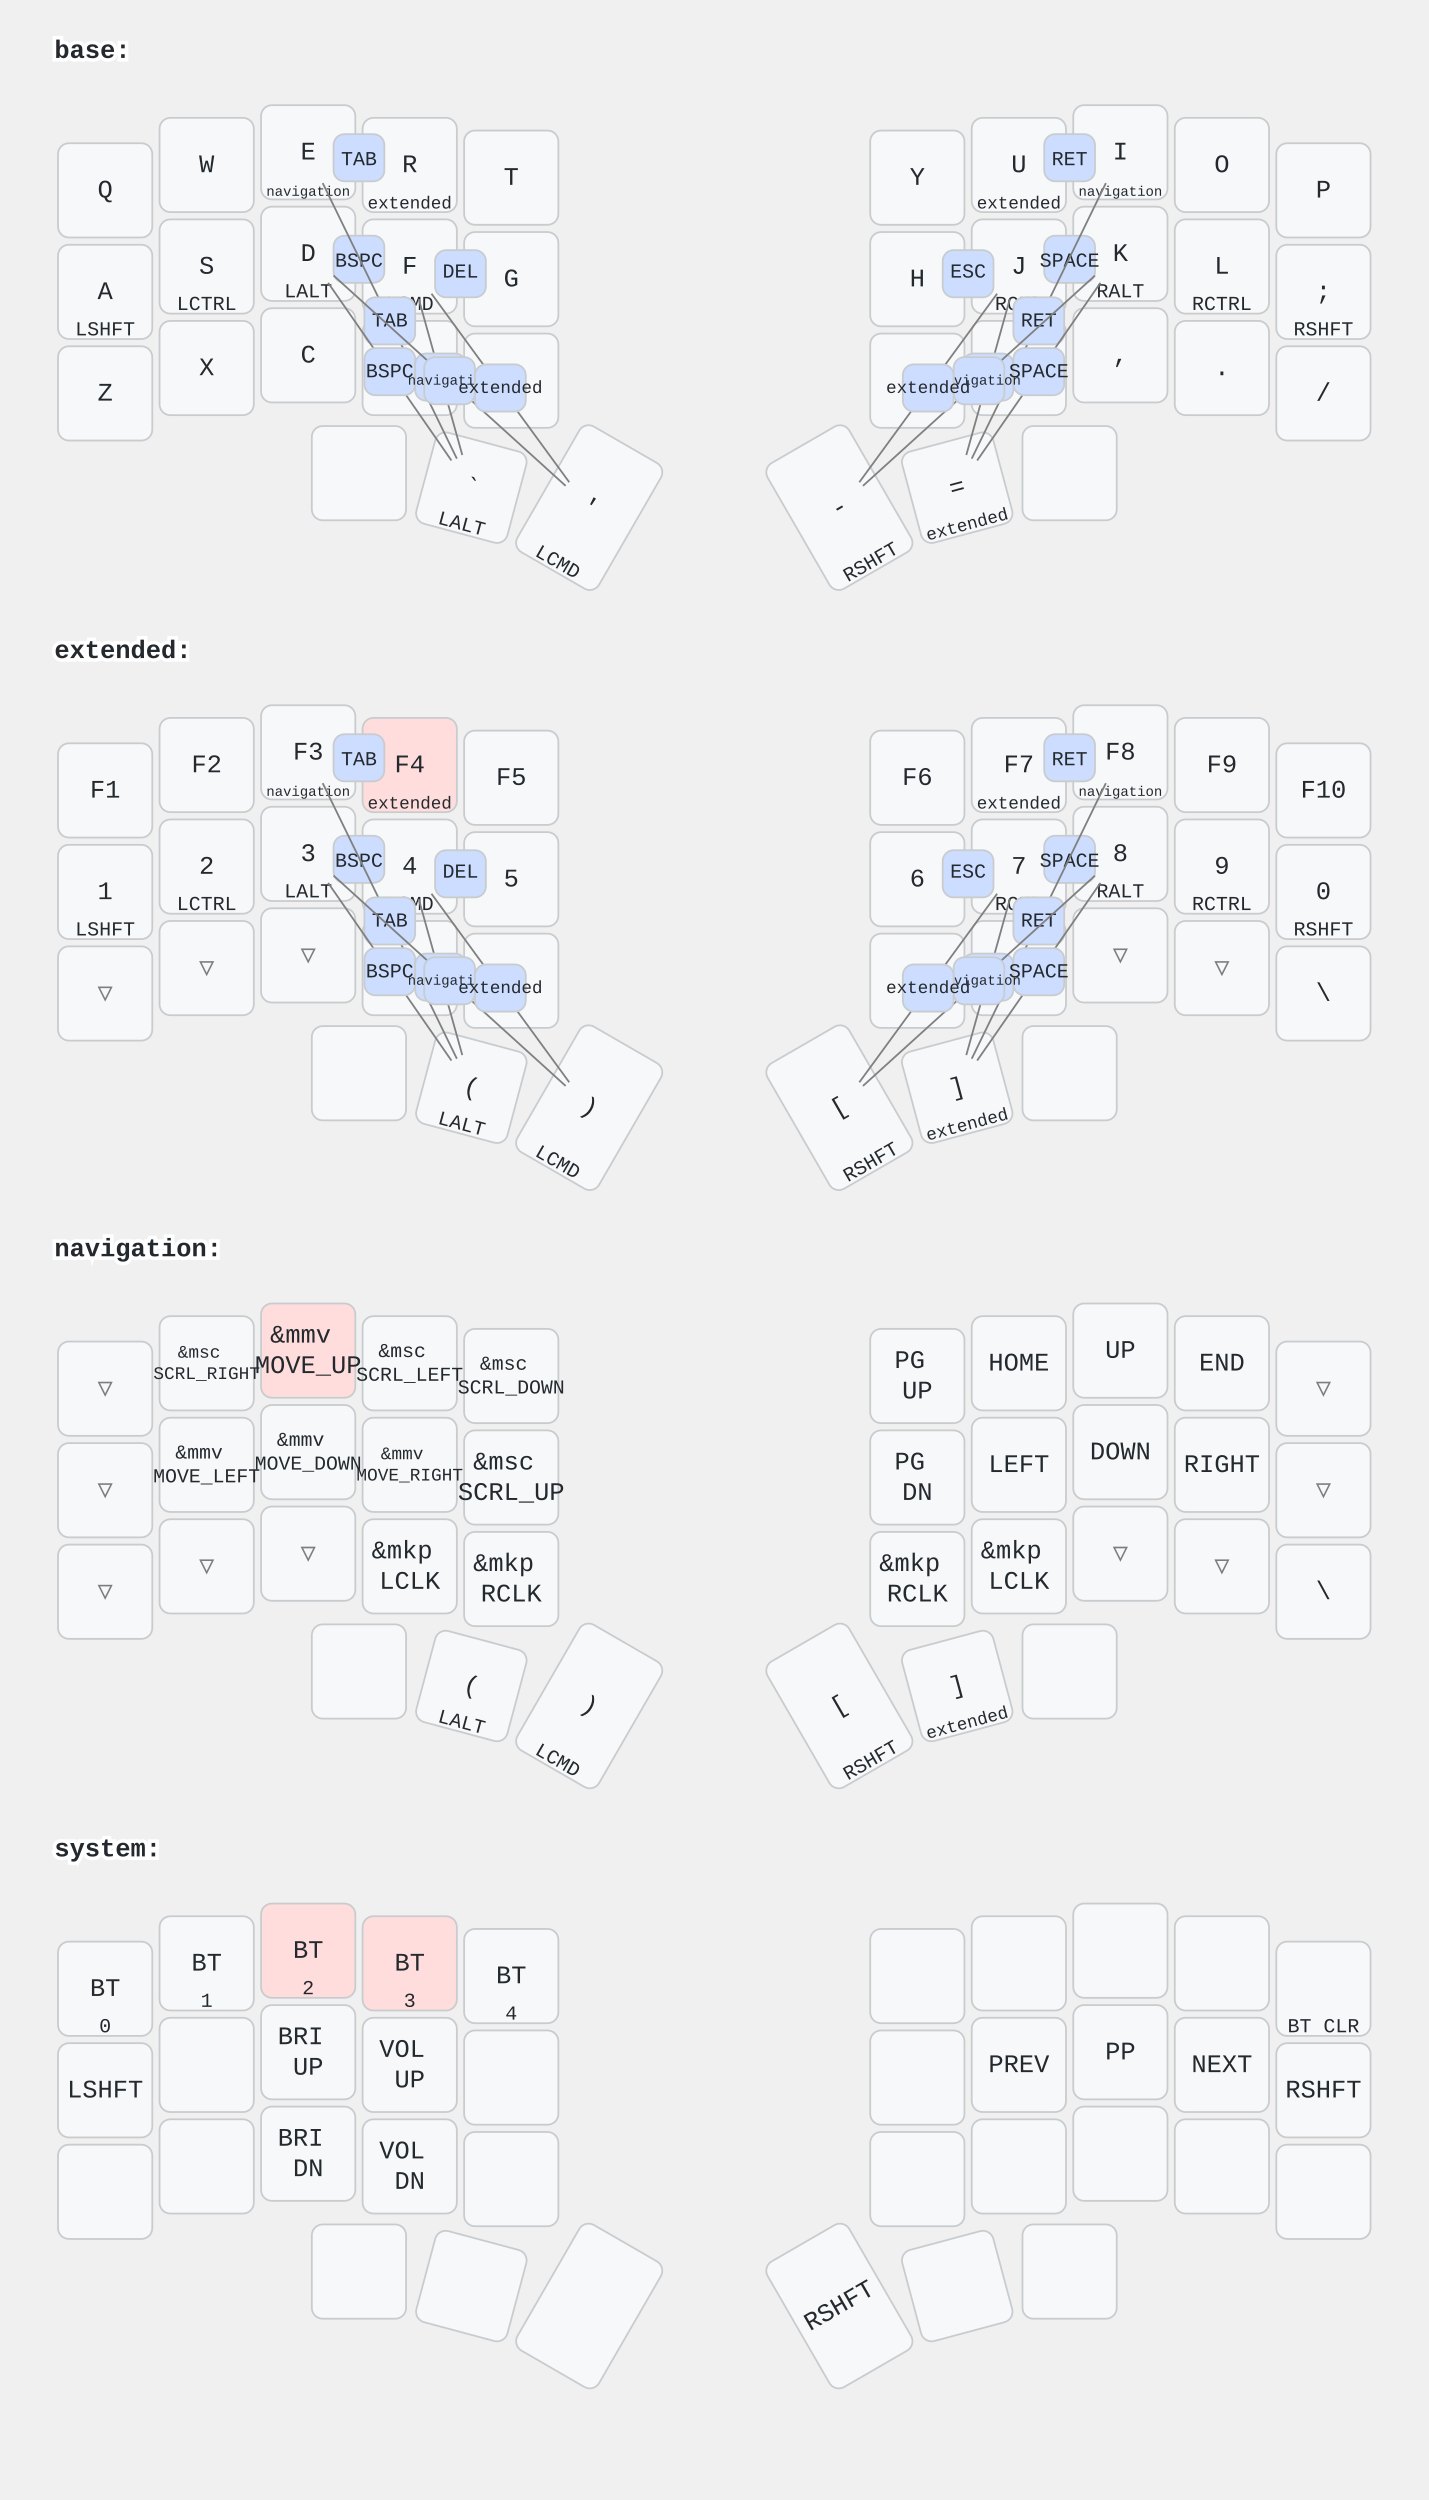
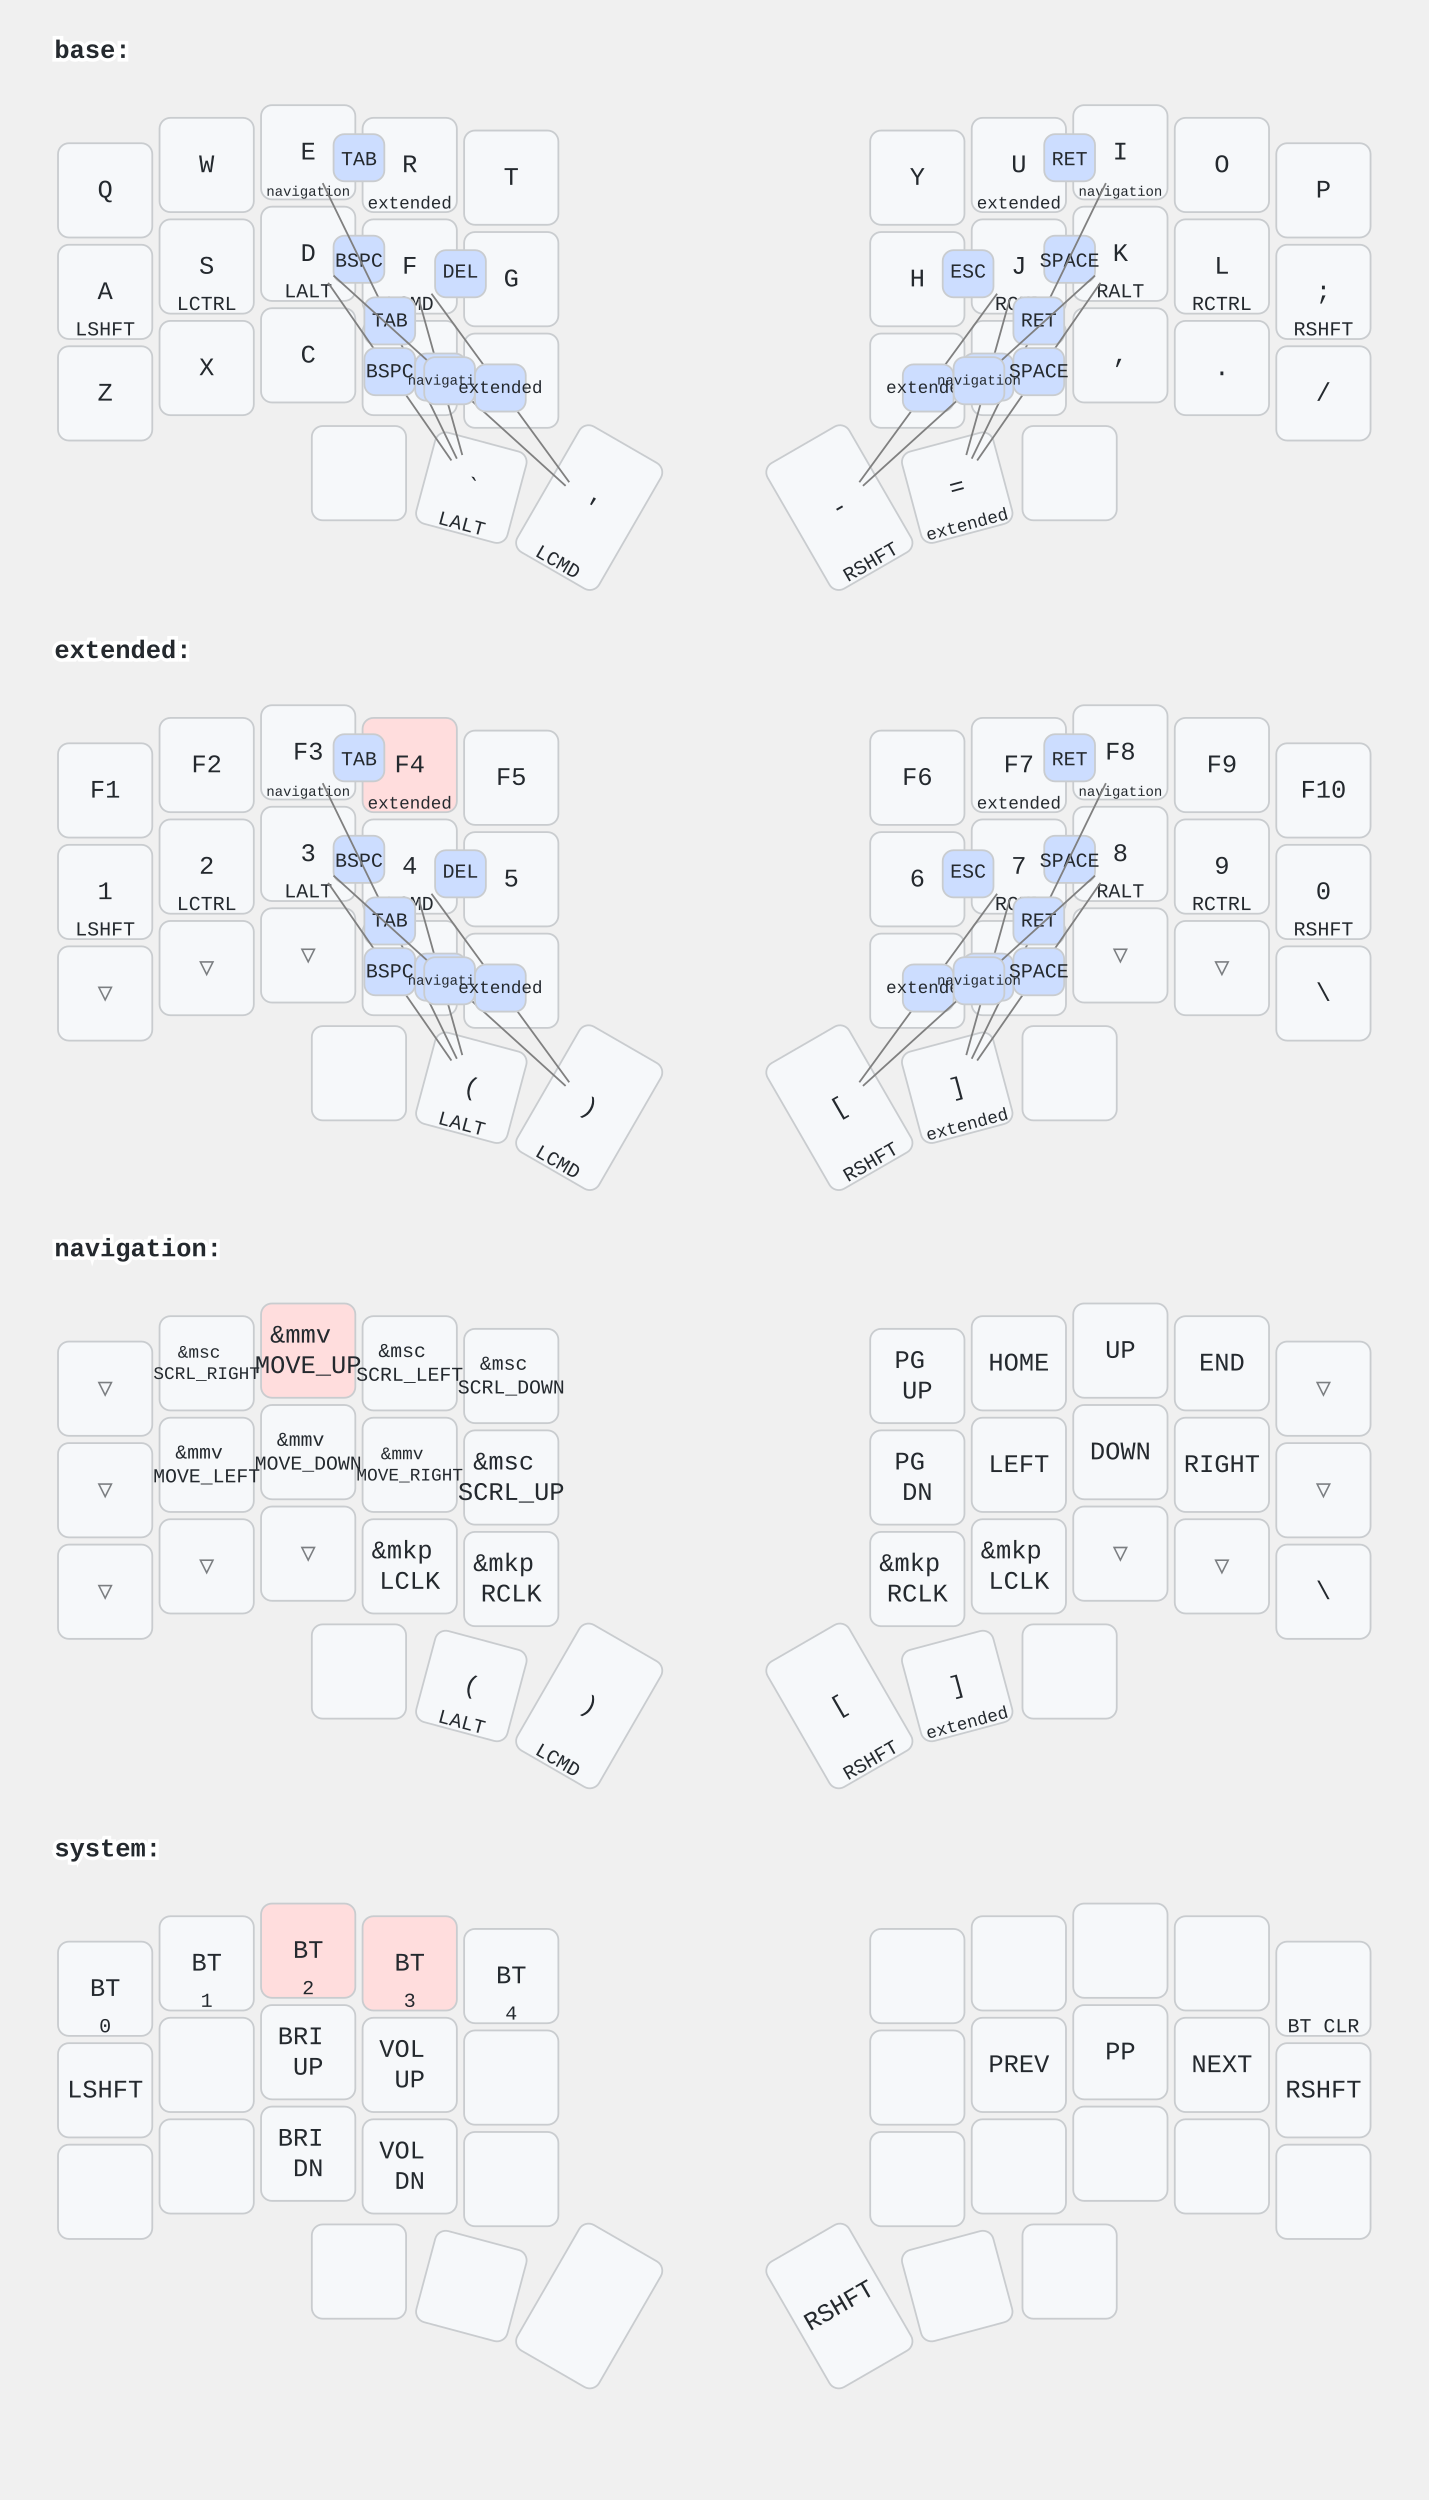
<svg xmlns="http://www.w3.org/2000/svg" width="788" height="1379" viewBox="0 0 788 1379" class="keymap">
  <style>/* inherit to force styles through use tags */
svg path {
    fill: inherit;
}

/* font and background color specifications */
svg.keymap {
    font-family: SFMono-Regular,Consolas,Liberation Mono,Menlo,monospace;
    font-size: 14px;
    font-kerning: normal;
    text-rendering: optimizeLegibility;
    fill: #24292e;
}

/* default key styling */
rect.key {
    fill: #f6f8fa;
}

rect.key, rect.combo {
    stroke: #c9cccf;
    stroke-width: 1;
}

/* default key side styling, only used is draw_key_sides is set */
rect.side {
    filter: brightness(90%);
}

/* color accent for combo boxes */
rect.combo, rect.combo-separate {
    fill: #cdf;
}

/* color accent for held keys */
rect.held, rect.combo.held {
    fill: #fdd;
}

/* color accent for ghost (optional) keys */
rect.ghost, rect.combo.ghost {
    stroke-dasharray: 4, 4;
    stroke-width: 2;
}

text {
    text-anchor: middle;
    dominant-baseline: middle;
}

/* styling for layer labels */
text.label {
    font-weight: bold;
    text-anchor: start;
    stroke: white;
    stroke-width: 4;
    paint-order: stroke;
}

/* styling for optional footer */
text.footer {
    text-anchor: end;
    dominant-baseline: auto;
    stroke: white;
    stroke-width: 4;
    paint-order: stroke;
}

/* styling for combo tap, and key non-tap label text */
text.combo, text.hold, text.shifted, text.left, text.right {
    font-size: 11px;
}

text.hold {
    text-anchor: middle;
    dominant-baseline: auto;
}

text.shifted {
    text-anchor: middle;
    dominant-baseline: hanging;
}

text.left {
    text-anchor: start;
}

text.right {
    text-anchor: end;
}

text.layer-activator {
    text-decoration: underline;
}

/* styling for hold/shifted label text in combo box */
text.combo.hold, text.combo.shifted, text.combo.left, text.combo.right {
    font-size: 8px;
}

/* lighter symbol for transparent keys */
text.trans {
    fill: #7b7e81;
}

/* styling for combo dendrons */
path.combo {
    stroke-width: 1;
    stroke: gray;
    fill: none;
}

/* Start Tabler Icons Cleanup */
/* cannot use height/width with glyphs */
.icon-tabler &gt; path {
    fill: inherit;
    stroke: inherit;
    stroke-width: 2;
}
/* hide tabler's default box */
.icon-tabler &gt; path[stroke="none"][fill="none"] {
    visibility: hidden;
}
/* End Tabler Icons Cleanup */
</style>
  <g transform="translate(30, 0)" class="layer-base">
    <text x="0" y="28" class="label" id="base">base:</text>
    <g transform="translate(0, 56)">
      <g transform="translate(28, 49)" class="key keypos-0">
        <rect rx="6" ry="6" x="-26" y="-26" width="52" height="52" class="key" />
        <text x="0" y="0" class="key tap">Q</text>
      </g>
      <g transform="translate(84, 35)" class="key keypos-1">
        <rect rx="6" ry="6" x="-26" y="-26" width="52" height="52" class="key" />
        <text x="0" y="0" class="key tap">W</text>
      </g>
      <g transform="translate(140, 28)" class="key keypos-2">
        <rect rx="6" ry="6" x="-26" y="-26" width="52" height="52" class="key" />
        <text x="0" y="0" class="key tap">E</text>
        <a href="#navigation">
          <text x="0" y="24" class="key hold layer-activator">
            <tspan style="font-size: 70%">navigation</tspan>
          </text>
        </a>
      </g>
      <g transform="translate(196, 35)" class="key keypos-3">
        <rect rx="6" ry="6" x="-26" y="-26" width="52" height="52" class="key" />
        <text x="0" y="0" class="key tap">R</text>
        <a href="#extended">
          <text x="0" y="24" class="key hold layer-activator">
            <tspan style="font-size: 88%">extended</tspan>
          </text>
        </a>
      </g>
      <g transform="translate(252, 42)" class="key keypos-4">
        <rect rx="6" ry="6" x="-26" y="-26" width="52" height="52" class="key" />
        <text x="0" y="0" class="key tap">T</text>
      </g>
      <g transform="translate(476, 42)" class="key keypos-5">
        <rect rx="6" ry="6" x="-26" y="-26" width="52" height="52" class="key" />
        <text x="0" y="0" class="key tap">Y</text>
      </g>
      <g transform="translate(532, 35)" class="key keypos-6">
        <rect rx="6" ry="6" x="-26" y="-26" width="52" height="52" class="key" />
        <text x="0" y="0" class="key tap">U</text>
        <a href="#extended">
          <text x="0" y="24" class="key hold layer-activator">
            <tspan style="font-size: 88%">extended</tspan>
          </text>
        </a>
      </g>
      <g transform="translate(588, 28)" class="key keypos-7">
        <rect rx="6" ry="6" x="-26" y="-26" width="52" height="52" class="key" />
        <text x="0" y="0" class="key tap">I</text>
        <a href="#navigation">
          <text x="0" y="24" class="key hold layer-activator">
            <tspan style="font-size: 70%">navigation</tspan>
          </text>
        </a>
      </g>
      <g transform="translate(644, 35)" class="key keypos-8">
        <rect rx="6" ry="6" x="-26" y="-26" width="52" height="52" class="key" />
        <text x="0" y="0" class="key tap">O</text>
      </g>
      <g transform="translate(700, 49)" class="key keypos-9">
        <rect rx="6" ry="6" x="-26" y="-26" width="52" height="52" class="key" />
        <text x="0" y="0" class="key tap">P</text>
      </g>
      <g transform="translate(28, 105)" class="key keypos-10">
        <rect rx="6" ry="6" x="-26" y="-26" width="52" height="52" class="key" />
        <text x="0" y="0" class="key tap">A</text>
        <text x="0" y="24" class="key hold">LSHFT</text>
      </g>
      <g transform="translate(84, 91)" class="key keypos-11">
        <rect rx="6" ry="6" x="-26" y="-26" width="52" height="52" class="key" />
        <text x="0" y="0" class="key tap">S</text>
        <text x="0" y="24" class="key hold">LCTRL</text>
      </g>
      <g transform="translate(140, 84)" class="key keypos-12">
        <rect rx="6" ry="6" x="-26" y="-26" width="52" height="52" class="key" />
        <text x="0" y="0" class="key tap">D</text>
        <text x="0" y="24" class="key hold">LALT</text>
      </g>
      <g transform="translate(196, 91)" class="key keypos-13">
        <rect rx="6" ry="6" x="-26" y="-26" width="52" height="52" class="key" />
        <text x="0" y="0" class="key tap">F</text>
        <text x="0" y="24" class="key hold">LCMD</text>
      </g>
      <g transform="translate(252, 98)" class="key keypos-14">
        <rect rx="6" ry="6" x="-26" y="-26" width="52" height="52" class="key" />
        <text x="0" y="0" class="key tap">G</text>
      </g>
      <g transform="translate(476, 98)" class="key keypos-15">
        <rect rx="6" ry="6" x="-26" y="-26" width="52" height="52" class="key" />
        <text x="0" y="0" class="key tap">H</text>
      </g>
      <g transform="translate(532, 91)" class="key keypos-16">
        <rect rx="6" ry="6" x="-26" y="-26" width="52" height="52" class="key" />
        <text x="0" y="0" class="key tap">J</text>
        <text x="0" y="24" class="key hold">RCMD</text>
      </g>
      <g transform="translate(588, 84)" class="key keypos-17">
        <rect rx="6" ry="6" x="-26" y="-26" width="52" height="52" class="key" />
        <text x="0" y="0" class="key tap">K</text>
        <text x="0" y="24" class="key hold">RALT</text>
      </g>
      <g transform="translate(644, 91)" class="key keypos-18">
        <rect rx="6" ry="6" x="-26" y="-26" width="52" height="52" class="key" />
        <text x="0" y="0" class="key tap">L</text>
        <text x="0" y="24" class="key hold">RCTRL</text>
      </g>
      <g transform="translate(700, 105)" class="key keypos-19">
        <rect rx="6" ry="6" x="-26" y="-26" width="52" height="52" class="key" />
        <text x="0" y="0" class="key tap">;</text>
        <text x="0" y="24" class="key hold">RSHFT</text>
      </g>
      <g transform="translate(28, 161)" class="key keypos-20">
        <rect rx="6" ry="6" x="-26" y="-26" width="52" height="52" class="key" />
        <text x="0" y="0" class="key tap">Z</text>
      </g>
      <g transform="translate(84, 147)" class="key keypos-21">
        <rect rx="6" ry="6" x="-26" y="-26" width="52" height="52" class="key" />
        <text x="0" y="0" class="key tap">X</text>
      </g>
      <g transform="translate(140, 140)" class="key keypos-22">
        <rect rx="6" ry="6" x="-26" y="-26" width="52" height="52" class="key" />
        <text x="0" y="0" class="key tap">C</text>
      </g>
      <g transform="translate(196, 147)" class="key keypos-23">
        <rect rx="6" ry="6" x="-26" y="-26" width="52" height="52" class="key" />
        <text x="0" y="0" class="key tap">V</text>
      </g>
      <g transform="translate(252, 154)" class="key keypos-24">
        <rect rx="6" ry="6" x="-26" y="-26" width="52" height="52" class="key" />
        <text x="0" y="0" class="key tap">B</text>
      </g>
      <g transform="translate(476, 154)" class="key keypos-25">
        <rect rx="6" ry="6" x="-26" y="-26" width="52" height="52" class="key" />
        <text x="0" y="0" class="key tap">N</text>
      </g>
      <g transform="translate(532, 147)" class="key keypos-26">
        <rect rx="6" ry="6" x="-26" y="-26" width="52" height="52" class="key" />
        <text x="0" y="0" class="key tap">M</text>
      </g>
      <g transform="translate(588, 140)" class="key keypos-27">
        <rect rx="6" ry="6" x="-26" y="-26" width="52" height="52" class="key" />
        <text x="0" y="0" class="key tap">,</text>
      </g>
      <g transform="translate(644, 147)" class="key keypos-28">
        <rect rx="6" ry="6" x="-26" y="-26" width="52" height="52" class="key" />
        <text x="0" y="0" class="key tap">.</text>
      </g>
      <g transform="translate(700, 161)" class="key keypos-29">
        <rect rx="6" ry="6" x="-26" y="-26" width="52" height="52" class="key" />
        <text x="0" y="0" class="key tap">/</text>
      </g>
      <g transform="translate(168, 205)" class="key keypos-30">
        <rect rx="6" ry="6" x="-26" y="-26" width="52" height="52" class="key" />
      </g>
      <g transform="translate(230, 213) rotate(15.0)" class="key keypos-31">
        <rect rx="6" ry="6" x="-26" y="-26" width="52" height="52" class="key" />
        <text x="0" y="0" class="key tap">`</text>
        <text x="0" y="24" class="key hold">LALT</text>
      </g>
      <g transform="translate(295, 224) rotate(30.0)" class="key keypos-32">
        <rect rx="6" ry="6" x="-26" y="-40" width="52" height="80" class="key" />
        <text x="0" y="0" class="key tap">'</text>
        <text x="0" y="38" class="key hold">LCMD</text>
      </g>
      <g transform="translate(433, 224) rotate(-30.0)" class="key keypos-33">
        <rect rx="6" ry="6" x="-26" y="-40" width="52" height="80" class="key" />
        <text x="0" y="0" class="key tap">-</text>
        <text x="0" y="38" class="key hold">RSHFT</text>
      </g>
      <g transform="translate(498, 213) rotate(-15.0)" class="key keypos-34">
        <rect rx="6" ry="6" x="-26" y="-26" width="52" height="52" class="key" />
        <text x="0" y="0" class="key tap">=</text>
        <a href="#extended">
          <text x="0" y="24" class="key hold layer-activator">
            <tspan style="font-size: 88%">extended</tspan>
          </text>
        </a>
      </g>
      <g transform="translate(560, 205)" class="key keypos-35">
        <rect rx="6" ry="6" x="-26" y="-26" width="52" height="52" class="key" />
      </g>
      <g class="combo combopos-0">
        <rect rx="6" ry="6" x="154" y="18" width="28" height="26" class="combo" />
        <text x="168" y="32" class="combo tap">TAB</text>
      </g>
      <g class="combo combopos-1">
        <rect rx="6" ry="6" x="154" y="74" width="28" height="26" class="combo" />
        <text x="168" y="88" class="combo tap">BSPC</text>
      </g>
      <g class="combo combopos-2">
        <rect rx="6" ry="6" x="210" y="82" width="28" height="26" class="combo" />
        <text x="224" y="94" class="combo tap">DEL</text>
      </g>
      <g class="combo combopos-3">
        <rect rx="6" ry="6" x="546" y="18" width="28" height="26" class="combo" />
        <text x="560" y="32" class="combo tap">RET</text>
      </g>
      <g class="combo combopos-4">
        <rect rx="6" ry="6" x="490" y="82" width="28" height="26" class="combo" />
        <text x="504" y="94" class="combo tap">ESC</text>
      </g>
      <g class="combo combopos-5">
        <rect rx="6" ry="6" x="546" y="74" width="28" height="26" class="combo" />
        <text x="560" y="88" class="combo tap">SPACE</text>
      </g>
      <g class="combo combopos-6">
        <path d="M185,121 l-37,-76" class="combo" />
        <path d="M185,121 l37,76" class="combo" />
        <rect rx="6" ry="6" x="171" y="108" width="28" height="26" class="combo" />
        <text x="185" y="121" class="combo tap">TAB</text>
      </g>
      <g class="combo combopos-7">
        <path d="M185,149 l-34,-49" class="combo" />
        <path d="M185,149 l34,49" class="combo" />
        <rect rx="6" ry="6" x="171" y="136" width="28" height="26" class="combo" />
        <text x="185" y="149" class="combo tap">BSPC</text>
      </g>
      <g class="combo combopos-8">
        <path d="M213,152 l-12,-43" class="combo" />
        <path d="M213,152 l12,43" class="combo" />
        <rect rx="6" ry="6" x="199" y="139" width="28" height="26" class="combo" />
        <text x="213" y="152" class="combo tap">DEL</text>
      </g>
      <g class="combo combopos-9">
        <path d="M543,121 l37,-76" class="combo" />
        <path d="M543,121 l-37,76" class="combo" />
        <rect rx="6" ry="6" x="529" y="108" width="28" height="26" class="combo" />
        <text x="543" y="121" class="combo tap">RET</text>
      </g>
      <g class="combo combopos-10">
        <path d="M515,152 l12,-43" class="combo" />
        <path d="M515,152 l-12,43" class="combo" />
        <rect rx="6" ry="6" x="501" y="139" width="28" height="26" class="combo" />
        <text x="515" y="152" class="combo tap">ESC</text>
      </g>
      <g class="combo combopos-11">
        <path d="M543,149 l34,-49" class="combo" />
        <path d="M543,149 l-34,49" class="combo" />
        <rect rx="6" ry="6" x="529" y="136" width="28" height="26" class="combo" />
        <text x="543" y="149" class="combo tap">SPACE</text>
      </g>
      <g class="combo combopos-12">
+         <path d="M218,154 l-64,-58" class="combo" />
        <path d="M218,154 l64,58" class="combo" />
-         <path d="M218,154 l-64,-58" class="combo" />
        <rect rx="6" ry="6" x="204" y="141" width="28" height="26" class="combo" />
        <a href="#navigation">
          <text x="218" y="154" class="combo tap layer-activator">
            <tspan style="font-size: 70%">navigation</tspan>
          </text>
        </a>
      </g>
      <g class="combo combopos-13">
+         <path d="M246,158 l-38,-52" class="combo" />
+         <path d="M246,158 l38,52" class="combo" />
+         <rect rx="6" ry="6" x="232" y="145" width="28" height="26" class="combo" />
+         <a href="#extended">
+           <text x="246" y="158" class="combo tap layer-activator">
+             <tspan style="font-size: 88%">extended</tspan>
+           </text>
+         </a>
+       </g>
+       <g class="combo combopos-14">
+         <path d="M482,158 l38,-52" class="combo" />
+         <path d="M482,158 l-38,52" class="combo" />
+         <rect rx="6" ry="6" x="468" y="145" width="28" height="26" class="combo" />
+         <a href="#extended">
+           <text x="482" y="158" class="combo tap layer-activator">
+             <tspan style="font-size: 88%">extended</tspan>
+           </text>
+         </a>
+       </g>
+       <g class="combo combopos-15">
+         <path d="M510,154 l64,-58" class="combo" />
        <path d="M510,154 l-64,58" class="combo" />
-         <path d="M510,154 l64,-58" class="combo" />
        <rect rx="6" ry="6" x="496" y="141" width="28" height="26" class="combo" />
        <a href="#navigation">
          <text x="510" y="154" class="combo tap layer-activator">
            <tspan style="font-size: 70%">navigation</tspan>
-           </text>
-         </a>
-       </g>
-       <g class="combo combopos-14">
-         <path d="M246,158 l38,52" class="combo" />
-         <path d="M246,158 l-38,-52" class="combo" />
-         <rect rx="6" ry="6" x="232" y="145" width="28" height="26" class="combo" />
-         <a href="#extended">
-           <text x="246" y="158" class="combo tap layer-activator">
-             <tspan style="font-size: 88%">extended</tspan>
-           </text>
-         </a>
-       </g>
-       <g class="combo combopos-15">
-         <path d="M482,158 l-38,52" class="combo" />
-         <path d="M482,158 l38,-52" class="combo" />
-         <rect rx="6" ry="6" x="468" y="145" width="28" height="26" class="combo" />
-         <a href="#extended">
-           <text x="482" y="158" class="combo tap layer-activator">
-             <tspan style="font-size: 88%">extended</tspan>
          </text>
        </a>
      </g>
    </g>
  </g>
  <g transform="translate(30, 331)" class="layer-extended">
    <text x="0" y="28" class="label" id="extended">extended:</text>
    <g transform="translate(0, 56)">
      <g transform="translate(28, 49)" class="key keypos-0">
        <rect rx="6" ry="6" x="-26" y="-26" width="52" height="52" class="key" />
        <text x="0" y="0" class="key tap">F1</text>
      </g>
      <g transform="translate(84, 35)" class="key keypos-1">
        <rect rx="6" ry="6" x="-26" y="-26" width="52" height="52" class="key" />
        <text x="0" y="0" class="key tap">F2</text>
      </g>
      <g transform="translate(140, 28)" class="key keypos-2">
        <rect rx="6" ry="6" x="-26" y="-26" width="52" height="52" class="key" />
        <text x="0" y="0" class="key tap">F3</text>
        <a href="#navigation">
          <text x="0" y="24" class="key hold layer-activator">
            <tspan style="font-size: 70%">navigation</tspan>
          </text>
        </a>
      </g>
      <g transform="translate(196, 35)" class="key held keypos-3">
        <rect rx="6" ry="6" x="-26" y="-26" width="52" height="52" class="key held" />
        <text x="0" y="0" class="key held tap">F4</text>
        <a href="#extended">
          <text x="0" y="24" class="key held hold layer-activator">
            <tspan style="font-size: 88%">extended</tspan>
          </text>
        </a>
      </g>
      <g transform="translate(252, 42)" class="key keypos-4">
        <rect rx="6" ry="6" x="-26" y="-26" width="52" height="52" class="key" />
        <text x="0" y="0" class="key tap">F5</text>
      </g>
      <g transform="translate(476, 42)" class="key keypos-5">
        <rect rx="6" ry="6" x="-26" y="-26" width="52" height="52" class="key" />
        <text x="0" y="0" class="key tap">F6</text>
      </g>
      <g transform="translate(532, 35)" class="key keypos-6">
        <rect rx="6" ry="6" x="-26" y="-26" width="52" height="52" class="key" />
        <text x="0" y="0" class="key tap">F7</text>
        <a href="#extended">
          <text x="0" y="24" class="key hold layer-activator">
            <tspan style="font-size: 88%">extended</tspan>
          </text>
        </a>
      </g>
      <g transform="translate(588, 28)" class="key keypos-7">
        <rect rx="6" ry="6" x="-26" y="-26" width="52" height="52" class="key" />
        <text x="0" y="0" class="key tap">F8</text>
        <a href="#navigation">
          <text x="0" y="24" class="key hold layer-activator">
            <tspan style="font-size: 70%">navigation</tspan>
          </text>
        </a>
      </g>
      <g transform="translate(644, 35)" class="key keypos-8">
        <rect rx="6" ry="6" x="-26" y="-26" width="52" height="52" class="key" />
        <text x="0" y="0" class="key tap">F9</text>
      </g>
      <g transform="translate(700, 49)" class="key keypos-9">
        <rect rx="6" ry="6" x="-26" y="-26" width="52" height="52" class="key" />
        <text x="0" y="0" class="key tap">F10</text>
      </g>
      <g transform="translate(28, 105)" class="key keypos-10">
        <rect rx="6" ry="6" x="-26" y="-26" width="52" height="52" class="key" />
        <text x="0" y="0" class="key tap">1</text>
        <text x="0" y="24" class="key hold">LSHFT</text>
      </g>
      <g transform="translate(84, 91)" class="key keypos-11">
        <rect rx="6" ry="6" x="-26" y="-26" width="52" height="52" class="key" />
        <text x="0" y="0" class="key tap">2</text>
        <text x="0" y="24" class="key hold">LCTRL</text>
      </g>
      <g transform="translate(140, 84)" class="key keypos-12">
        <rect rx="6" ry="6" x="-26" y="-26" width="52" height="52" class="key" />
        <text x="0" y="0" class="key tap">3</text>
        <text x="0" y="24" class="key hold">LALT</text>
      </g>
      <g transform="translate(196, 91)" class="key keypos-13">
        <rect rx="6" ry="6" x="-26" y="-26" width="52" height="52" class="key" />
        <text x="0" y="0" class="key tap">4</text>
        <text x="0" y="24" class="key hold">LCMD</text>
      </g>
      <g transform="translate(252, 98)" class="key keypos-14">
        <rect rx="6" ry="6" x="-26" y="-26" width="52" height="52" class="key" />
        <text x="0" y="0" class="key tap">5</text>
      </g>
      <g transform="translate(476, 98)" class="key keypos-15">
        <rect rx="6" ry="6" x="-26" y="-26" width="52" height="52" class="key" />
        <text x="0" y="0" class="key tap">6</text>
      </g>
      <g transform="translate(532, 91)" class="key keypos-16">
        <rect rx="6" ry="6" x="-26" y="-26" width="52" height="52" class="key" />
        <text x="0" y="0" class="key tap">7</text>
        <text x="0" y="24" class="key hold">RCMD</text>
      </g>
      <g transform="translate(588, 84)" class="key keypos-17">
        <rect rx="6" ry="6" x="-26" y="-26" width="52" height="52" class="key" />
        <text x="0" y="0" class="key tap">8</text>
        <text x="0" y="24" class="key hold">RALT</text>
      </g>
      <g transform="translate(644, 91)" class="key keypos-18">
        <rect rx="6" ry="6" x="-26" y="-26" width="52" height="52" class="key" />
        <text x="0" y="0" class="key tap">9</text>
        <text x="0" y="24" class="key hold">RCTRL</text>
      </g>
      <g transform="translate(700, 105)" class="key keypos-19">
        <rect rx="6" ry="6" x="-26" y="-26" width="52" height="52" class="key" />
        <text x="0" y="0" class="key tap">0</text>
        <text x="0" y="24" class="key hold">RSHFT</text>
      </g>
      <g transform="translate(28, 161)" class="key trans keypos-20">
        <rect rx="6" ry="6" x="-26" y="-26" width="52" height="52" class="key trans" />
        <text x="0" y="0" class="key trans tap">▽</text>
      </g>
      <g transform="translate(84, 147)" class="key trans keypos-21">
        <rect rx="6" ry="6" x="-26" y="-26" width="52" height="52" class="key trans" />
        <text x="0" y="0" class="key trans tap">▽</text>
      </g>
      <g transform="translate(140, 140)" class="key trans keypos-22">
        <rect rx="6" ry="6" x="-26" y="-26" width="52" height="52" class="key trans" />
        <text x="0" y="0" class="key trans tap">▽</text>
      </g>
      <g transform="translate(196, 147)" class="key trans keypos-23">
        <rect rx="6" ry="6" x="-26" y="-26" width="52" height="52" class="key trans" />
        <text x="0" y="0" class="key trans tap">▽</text>
      </g>
      <g transform="translate(252, 154)" class="key trans keypos-24">
        <rect rx="6" ry="6" x="-26" y="-26" width="52" height="52" class="key trans" />
        <text x="0" y="0" class="key trans tap">▽</text>
      </g>
      <g transform="translate(476, 154)" class="key trans keypos-25">
        <rect rx="6" ry="6" x="-26" y="-26" width="52" height="52" class="key trans" />
        <text x="0" y="0" class="key trans tap">▽</text>
      </g>
      <g transform="translate(532, 147)" class="key trans keypos-26">
        <rect rx="6" ry="6" x="-26" y="-26" width="52" height="52" class="key trans" />
        <text x="0" y="0" class="key trans tap">▽</text>
      </g>
      <g transform="translate(588, 140)" class="key trans keypos-27">
        <rect rx="6" ry="6" x="-26" y="-26" width="52" height="52" class="key trans" />
        <text x="0" y="0" class="key trans tap">▽</text>
      </g>
      <g transform="translate(644, 147)" class="key trans keypos-28">
        <rect rx="6" ry="6" x="-26" y="-26" width="52" height="52" class="key trans" />
        <text x="0" y="0" class="key trans tap">▽</text>
      </g>
      <g transform="translate(700, 161)" class="key keypos-29">
        <rect rx="6" ry="6" x="-26" y="-26" width="52" height="52" class="key" />
        <text x="0" y="0" class="key tap">\</text>
      </g>
      <g transform="translate(168, 205)" class="key keypos-30">
        <rect rx="6" ry="6" x="-26" y="-26" width="52" height="52" class="key" />
      </g>
      <g transform="translate(230, 213) rotate(15.0)" class="key keypos-31">
        <rect rx="6" ry="6" x="-26" y="-26" width="52" height="52" class="key" />
        <text x="0" y="0" class="key tap">(</text>
        <text x="0" y="24" class="key hold">LALT</text>
      </g>
      <g transform="translate(295, 224) rotate(30.0)" class="key keypos-32">
        <rect rx="6" ry="6" x="-26" y="-40" width="52" height="80" class="key" />
        <text x="0" y="0" class="key tap">)</text>
        <text x="0" y="38" class="key hold">LCMD</text>
      </g>
      <g transform="translate(433, 224) rotate(-30.0)" class="key keypos-33">
        <rect rx="6" ry="6" x="-26" y="-40" width="52" height="80" class="key" />
        <text x="0" y="0" class="key tap">[</text>
        <text x="0" y="38" class="key hold">RSHFT</text>
      </g>
      <g transform="translate(498, 213) rotate(-15.0)" class="key keypos-34">
        <rect rx="6" ry="6" x="-26" y="-26" width="52" height="52" class="key" />
        <text x="0" y="0" class="key tap">]</text>
        <a href="#extended">
          <text x="0" y="24" class="key hold layer-activator">
            <tspan style="font-size: 88%">extended</tspan>
          </text>
        </a>
      </g>
      <g transform="translate(560, 205)" class="key keypos-35">
        <rect rx="6" ry="6" x="-26" y="-26" width="52" height="52" class="key" />
      </g>
      <g class="combo combopos-0">
        <rect rx="6" ry="6" x="154" y="18" width="28" height="26" class="combo" />
        <text x="168" y="32" class="combo tap">TAB</text>
      </g>
      <g class="combo combopos-1">
        <rect rx="6" ry="6" x="154" y="74" width="28" height="26" class="combo" />
        <text x="168" y="88" class="combo tap">BSPC</text>
      </g>
      <g class="combo combopos-2">
        <rect rx="6" ry="6" x="210" y="82" width="28" height="26" class="combo" />
        <text x="224" y="94" class="combo tap">DEL</text>
      </g>
      <g class="combo combopos-3">
        <rect rx="6" ry="6" x="546" y="18" width="28" height="26" class="combo" />
        <text x="560" y="32" class="combo tap">RET</text>
      </g>
      <g class="combo combopos-4">
        <rect rx="6" ry="6" x="490" y="82" width="28" height="26" class="combo" />
        <text x="504" y="94" class="combo tap">ESC</text>
      </g>
      <g class="combo combopos-5">
        <rect rx="6" ry="6" x="546" y="74" width="28" height="26" class="combo" />
        <text x="560" y="88" class="combo tap">SPACE</text>
      </g>
      <g class="combo combopos-6">
        <path d="M185,121 l-37,-76" class="combo" />
        <path d="M185,121 l37,76" class="combo" />
        <rect rx="6" ry="6" x="171" y="108" width="28" height="26" class="combo" />
        <text x="185" y="121" class="combo tap">TAB</text>
      </g>
      <g class="combo combopos-7">
        <path d="M185,149 l-34,-49" class="combo" />
        <path d="M185,149 l34,49" class="combo" />
        <rect rx="6" ry="6" x="171" y="136" width="28" height="26" class="combo" />
        <text x="185" y="149" class="combo tap">BSPC</text>
      </g>
      <g class="combo combopos-8">
        <path d="M213,152 l-12,-43" class="combo" />
        <path d="M213,152 l12,43" class="combo" />
        <rect rx="6" ry="6" x="199" y="139" width="28" height="26" class="combo" />
        <text x="213" y="152" class="combo tap">DEL</text>
      </g>
      <g class="combo combopos-9">
        <path d="M543,121 l37,-76" class="combo" />
        <path d="M543,121 l-37,76" class="combo" />
        <rect rx="6" ry="6" x="529" y="108" width="28" height="26" class="combo" />
        <text x="543" y="121" class="combo tap">RET</text>
      </g>
      <g class="combo combopos-10">
        <path d="M515,152 l12,-43" class="combo" />
        <path d="M515,152 l-12,43" class="combo" />
        <rect rx="6" ry="6" x="501" y="139" width="28" height="26" class="combo" />
        <text x="515" y="152" class="combo tap">ESC</text>
      </g>
      <g class="combo combopos-11">
        <path d="M543,149 l34,-49" class="combo" />
        <path d="M543,149 l-34,49" class="combo" />
        <rect rx="6" ry="6" x="529" y="136" width="28" height="26" class="combo" />
        <text x="543" y="149" class="combo tap">SPACE</text>
      </g>
      <g class="combo combopos-12">
+         <path d="M218,154 l-64,-58" class="combo" />
        <path d="M218,154 l64,58" class="combo" />
-         <path d="M218,154 l-64,-58" class="combo" />
        <rect rx="6" ry="6" x="204" y="141" width="28" height="26" class="combo" />
        <a href="#navigation">
          <text x="218" y="154" class="combo tap layer-activator">
            <tspan style="font-size: 70%">navigation</tspan>
          </text>
        </a>
      </g>
      <g class="combo combopos-13">
+         <path d="M246,158 l-38,-52" class="combo" />
+         <path d="M246,158 l38,52" class="combo" />
+         <rect rx="6" ry="6" x="232" y="145" width="28" height="26" class="combo" />
+         <a href="#extended">
+           <text x="246" y="158" class="combo tap layer-activator">
+             <tspan style="font-size: 88%">extended</tspan>
+           </text>
+         </a>
+       </g>
+       <g class="combo combopos-14">
+         <path d="M482,158 l38,-52" class="combo" />
+         <path d="M482,158 l-38,52" class="combo" />
+         <rect rx="6" ry="6" x="468" y="145" width="28" height="26" class="combo" />
+         <a href="#extended">
+           <text x="482" y="158" class="combo tap layer-activator">
+             <tspan style="font-size: 88%">extended</tspan>
+           </text>
+         </a>
+       </g>
+       <g class="combo combopos-15">
+         <path d="M510,154 l64,-58" class="combo" />
        <path d="M510,154 l-64,58" class="combo" />
-         <path d="M510,154 l64,-58" class="combo" />
        <rect rx="6" ry="6" x="496" y="141" width="28" height="26" class="combo" />
        <a href="#navigation">
          <text x="510" y="154" class="combo tap layer-activator">
            <tspan style="font-size: 70%">navigation</tspan>
-           </text>
-         </a>
-       </g>
-       <g class="combo combopos-14">
-         <path d="M246,158 l38,52" class="combo" />
-         <path d="M246,158 l-38,-52" class="combo" />
-         <rect rx="6" ry="6" x="232" y="145" width="28" height="26" class="combo" />
-         <a href="#extended">
-           <text x="246" y="158" class="combo tap layer-activator">
-             <tspan style="font-size: 88%">extended</tspan>
-           </text>
-         </a>
-       </g>
-       <g class="combo combopos-15">
-         <path d="M482,158 l-38,52" class="combo" />
-         <path d="M482,158 l38,-52" class="combo" />
-         <rect rx="6" ry="6" x="468" y="145" width="28" height="26" class="combo" />
-         <a href="#extended">
-           <text x="482" y="158" class="combo tap layer-activator">
-             <tspan style="font-size: 88%">extended</tspan>
          </text>
        </a>
      </g>
    </g>
  </g>
  <g transform="translate(30, 661)" class="layer-navigation">
    <text x="0" y="28" class="label" id="navigation">navigation:</text>
    <g transform="translate(0, 56)">
      <g transform="translate(28, 49)" class="key trans keypos-0">
        <rect rx="6" ry="6" x="-26" y="-26" width="52" height="52" class="key trans" />
        <text x="0" y="0" class="key trans tap">▽</text>
      </g>
      <g transform="translate(84, 35)" class="key keypos-1">
        <rect rx="6" ry="6" x="-26" y="-26" width="52" height="52" class="key" />
        <text x="0" y="0" class="key tap">
          <tspan x="0" dy="-0.6em" style="font-size: 70%">&amp;msc</tspan>
          <tspan x="0" dy="1.2em" style="font-size: 70%">SCRL_RIGHT</tspan>
        </text>
      </g>
      <g transform="translate(140, 28)" class="key held keypos-2">
        <rect rx="6" ry="6" x="-26" y="-26" width="52" height="52" class="key held" />
        <text x="0" y="0" class="key held tap">
          <tspan x="0" dy="-0.6em">&amp;mmv</tspan>
          <tspan x="0" dy="1.2em">MOVE_UP</tspan>
        </text>
      </g>
      <g transform="translate(196, 35)" class="key keypos-3">
        <rect rx="6" ry="6" x="-26" y="-26" width="52" height="52" class="key" />
        <text x="0" y="0" class="key tap">
          <tspan x="0" dy="-0.6em" style="font-size: 78%">&amp;msc</tspan>
          <tspan x="0" dy="1.2em" style="font-size: 78%">SCRL_LEFT</tspan>
        </text>
      </g>
      <g transform="translate(252, 42)" class="key keypos-4">
        <rect rx="6" ry="6" x="-26" y="-26" width="52" height="52" class="key" />
        <text x="0" y="0" class="key tap">
          <tspan x="0" dy="-0.6em" style="font-size: 78%">&amp;msc</tspan>
          <tspan x="0" dy="1.2em" style="font-size: 78%">SCRL_DOWN</tspan>
        </text>
      </g>
      <g transform="translate(476, 42)" class="key keypos-5">
        <rect rx="6" ry="6" x="-26" y="-26" width="52" height="52" class="key" />
        <text x="0" y="0" class="key tap">
          <tspan x="0" dy="-0.6em">PG</tspan>
          <tspan x="0" dy="1.2em">UP</tspan>
        </text>
      </g>
      <g transform="translate(532, 35)" class="key keypos-6">
        <rect rx="6" ry="6" x="-26" y="-26" width="52" height="52" class="key" />
        <text x="0" y="0" class="key tap">HOME</text>
      </g>
      <g transform="translate(588, 28)" class="key keypos-7">
        <rect rx="6" ry="6" x="-26" y="-26" width="52" height="52" class="key" />
        <text x="0" y="0" class="key tap">UP</text>
      </g>
      <g transform="translate(644, 35)" class="key keypos-8">
        <rect rx="6" ry="6" x="-26" y="-26" width="52" height="52" class="key" />
        <text x="0" y="0" class="key tap">END</text>
      </g>
      <g transform="translate(700, 49)" class="key trans keypos-9">
        <rect rx="6" ry="6" x="-26" y="-26" width="52" height="52" class="key trans" />
        <text x="0" y="0" class="key trans tap">▽</text>
      </g>
      <g transform="translate(28, 105)" class="key trans keypos-10">
        <rect rx="6" ry="6" x="-26" y="-26" width="52" height="52" class="key trans" />
        <text x="0" y="0" class="key trans tap">▽</text>
      </g>
      <g transform="translate(84, 91)" class="key keypos-11">
        <rect rx="6" ry="6" x="-26" y="-26" width="52" height="52" class="key" />
        <text x="0" y="0" class="key tap">
          <tspan x="0" dy="-0.6em" style="font-size: 78%">&amp;mmv</tspan>
          <tspan x="0" dy="1.2em" style="font-size: 78%">MOVE_LEFT</tspan>
        </text>
      </g>
      <g transform="translate(140, 84)" class="key keypos-12">
        <rect rx="6" ry="6" x="-26" y="-26" width="52" height="52" class="key" />
        <text x="0" y="0" class="key tap">
          <tspan x="0" dy="-0.6em" style="font-size: 78%">&amp;mmv</tspan>
          <tspan x="0" dy="1.2em" style="font-size: 78%">MOVE_DOWN</tspan>
        </text>
      </g>
      <g transform="translate(196, 91)" class="key keypos-13">
        <rect rx="6" ry="6" x="-26" y="-26" width="52" height="52" class="key" />
        <text x="0" y="0" class="key tap">
          <tspan x="0" dy="-0.6em" style="font-size: 70%">&amp;mmv</tspan>
          <tspan x="0" dy="1.2em" style="font-size: 70%">MOVE_RIGHT</tspan>
        </text>
      </g>
      <g transform="translate(252, 98)" class="key keypos-14">
        <rect rx="6" ry="6" x="-26" y="-26" width="52" height="52" class="key" />
        <text x="0" y="0" class="key tap">
          <tspan x="0" dy="-0.6em">&amp;msc</tspan>
          <tspan x="0" dy="1.2em">SCRL_UP</tspan>
        </text>
      </g>
      <g transform="translate(476, 98)" class="key keypos-15">
        <rect rx="6" ry="6" x="-26" y="-26" width="52" height="52" class="key" />
        <text x="0" y="0" class="key tap">
          <tspan x="0" dy="-0.6em">PG</tspan>
          <tspan x="0" dy="1.2em">DN</tspan>
        </text>
      </g>
      <g transform="translate(532, 91)" class="key keypos-16">
        <rect rx="6" ry="6" x="-26" y="-26" width="52" height="52" class="key" />
        <text x="0" y="0" class="key tap">LEFT</text>
      </g>
      <g transform="translate(588, 84)" class="key keypos-17">
        <rect rx="6" ry="6" x="-26" y="-26" width="52" height="52" class="key" />
        <text x="0" y="0" class="key tap">DOWN</text>
      </g>
      <g transform="translate(644, 91)" class="key keypos-18">
        <rect rx="6" ry="6" x="-26" y="-26" width="52" height="52" class="key" />
        <text x="0" y="0" class="key tap">RIGHT</text>
      </g>
      <g transform="translate(700, 105)" class="key trans keypos-19">
        <rect rx="6" ry="6" x="-26" y="-26" width="52" height="52" class="key trans" />
        <text x="0" y="0" class="key trans tap">▽</text>
      </g>
      <g transform="translate(28, 161)" class="key trans keypos-20">
        <rect rx="6" ry="6" x="-26" y="-26" width="52" height="52" class="key trans" />
        <text x="0" y="0" class="key trans tap">▽</text>
      </g>
      <g transform="translate(84, 147)" class="key trans keypos-21">
        <rect rx="6" ry="6" x="-26" y="-26" width="52" height="52" class="key trans" />
        <text x="0" y="0" class="key trans tap">▽</text>
      </g>
      <g transform="translate(140, 140)" class="key trans keypos-22">
        <rect rx="6" ry="6" x="-26" y="-26" width="52" height="52" class="key trans" />
        <text x="0" y="0" class="key trans tap">▽</text>
      </g>
      <g transform="translate(196, 147)" class="key keypos-23">
        <rect rx="6" ry="6" x="-26" y="-26" width="52" height="52" class="key" />
        <text x="0" y="0" class="key tap">
          <tspan x="0" dy="-0.6em">&amp;mkp</tspan>
          <tspan x="0" dy="1.2em">LCLK</tspan>
        </text>
      </g>
      <g transform="translate(252, 154)" class="key keypos-24">
        <rect rx="6" ry="6" x="-26" y="-26" width="52" height="52" class="key" />
        <text x="0" y="0" class="key tap">
          <tspan x="0" dy="-0.6em">&amp;mkp</tspan>
          <tspan x="0" dy="1.2em">RCLK</tspan>
        </text>
      </g>
      <g transform="translate(476, 154)" class="key keypos-25">
        <rect rx="6" ry="6" x="-26" y="-26" width="52" height="52" class="key" />
        <text x="0" y="0" class="key tap">
          <tspan x="0" dy="-0.6em">&amp;mkp</tspan>
          <tspan x="0" dy="1.2em">RCLK</tspan>
        </text>
      </g>
      <g transform="translate(532, 147)" class="key keypos-26">
        <rect rx="6" ry="6" x="-26" y="-26" width="52" height="52" class="key" />
        <text x="0" y="0" class="key tap">
          <tspan x="0" dy="-0.6em">&amp;mkp</tspan>
          <tspan x="0" dy="1.2em">LCLK</tspan>
        </text>
      </g>
      <g transform="translate(588, 140)" class="key trans keypos-27">
        <rect rx="6" ry="6" x="-26" y="-26" width="52" height="52" class="key trans" />
        <text x="0" y="0" class="key trans tap">▽</text>
      </g>
      <g transform="translate(644, 147)" class="key trans keypos-28">
        <rect rx="6" ry="6" x="-26" y="-26" width="52" height="52" class="key trans" />
        <text x="0" y="0" class="key trans tap">▽</text>
      </g>
      <g transform="translate(700, 161)" class="key keypos-29">
        <rect rx="6" ry="6" x="-26" y="-26" width="52" height="52" class="key" />
        <text x="0" y="0" class="key tap">\</text>
      </g>
      <g transform="translate(168, 205)" class="key keypos-30">
        <rect rx="6" ry="6" x="-26" y="-26" width="52" height="52" class="key" />
      </g>
      <g transform="translate(230, 213) rotate(15.0)" class="key keypos-31">
        <rect rx="6" ry="6" x="-26" y="-26" width="52" height="52" class="key" />
        <text x="0" y="0" class="key tap">(</text>
        <text x="0" y="24" class="key hold">LALT</text>
      </g>
      <g transform="translate(295, 224) rotate(30.0)" class="key keypos-32">
        <rect rx="6" ry="6" x="-26" y="-40" width="52" height="80" class="key" />
        <text x="0" y="0" class="key tap">)</text>
        <text x="0" y="38" class="key hold">LCMD</text>
      </g>
      <g transform="translate(433, 224) rotate(-30.0)" class="key keypos-33">
        <rect rx="6" ry="6" x="-26" y="-40" width="52" height="80" class="key" />
        <text x="0" y="0" class="key tap">[</text>
        <text x="0" y="38" class="key hold">RSHFT</text>
      </g>
      <g transform="translate(498, 213) rotate(-15.0)" class="key keypos-34">
        <rect rx="6" ry="6" x="-26" y="-26" width="52" height="52" class="key" />
        <text x="0" y="0" class="key tap">]</text>
        <a href="#extended">
          <text x="0" y="24" class="key hold layer-activator">
            <tspan style="font-size: 88%">extended</tspan>
          </text>
        </a>
      </g>
      <g transform="translate(560, 205)" class="key keypos-35">
        <rect rx="6" ry="6" x="-26" y="-26" width="52" height="52" class="key" />
      </g>
    </g>
  </g>
  <g transform="translate(30, 992)" class="layer-system">
    <text x="0" y="28" class="label" id="system">system:</text>
    <g transform="translate(0, 56)">
      <g transform="translate(28, 49)" class="key keypos-0">
        <rect rx="6" ry="6" x="-26" y="-26" width="52" height="52" class="key" />
        <text x="0" y="0" class="key tap">BT</text>
        <text x="0" y="24" class="key hold">0</text>
      </g>
      <g transform="translate(84, 35)" class="key keypos-1">
        <rect rx="6" ry="6" x="-26" y="-26" width="52" height="52" class="key" />
        <text x="0" y="0" class="key tap">BT</text>
        <text x="0" y="24" class="key hold">1</text>
      </g>
      <g transform="translate(140, 28)" class="key held keypos-2">
        <rect rx="6" ry="6" x="-26" y="-26" width="52" height="52" class="key held" />
        <text x="0" y="0" class="key held tap">BT</text>
        <text x="0" y="24" class="key held hold">2</text>
      </g>
      <g transform="translate(196, 35)" class="key held keypos-3">
        <rect rx="6" ry="6" x="-26" y="-26" width="52" height="52" class="key held" />
        <text x="0" y="0" class="key held tap">BT</text>
        <text x="0" y="24" class="key held hold">3</text>
      </g>
      <g transform="translate(252, 42)" class="key keypos-4">
        <rect rx="6" ry="6" x="-26" y="-26" width="52" height="52" class="key" />
        <text x="0" y="0" class="key tap">BT</text>
        <text x="0" y="24" class="key hold">4</text>
      </g>
      <g transform="translate(476, 42)" class="key keypos-5">
        <rect rx="6" ry="6" x="-26" y="-26" width="52" height="52" class="key" />
      </g>
      <g transform="translate(532, 35)" class="key keypos-6">
        <rect rx="6" ry="6" x="-26" y="-26" width="52" height="52" class="key" />
      </g>
      <g transform="translate(588, 28)" class="key keypos-7">
        <rect rx="6" ry="6" x="-26" y="-26" width="52" height="52" class="key" />
      </g>
      <g transform="translate(644, 35)" class="key keypos-8">
        <rect rx="6" ry="6" x="-26" y="-26" width="52" height="52" class="key" />
      </g>
      <g transform="translate(700, 49)" class="key keypos-9">
        <rect rx="6" ry="6" x="-26" y="-26" width="52" height="52" class="key" />
        <text x="0" y="24" class="key hold">BT CLR</text>
      </g>
      <g transform="translate(28, 105)" class="key keypos-10">
        <rect rx="6" ry="6" x="-26" y="-26" width="52" height="52" class="key" />
        <text x="0" y="0" class="key tap">LSHFT</text>
      </g>
      <g transform="translate(84, 91)" class="key keypos-11">
        <rect rx="6" ry="6" x="-26" y="-26" width="52" height="52" class="key" />
      </g>
      <g transform="translate(140, 84)" class="key keypos-12">
        <rect rx="6" ry="6" x="-26" y="-26" width="52" height="52" class="key" />
        <text x="0" y="0" class="key tap">
          <tspan x="0" dy="-0.6em">BRI</tspan>
          <tspan x="0" dy="1.2em">UP</tspan>
        </text>
      </g>
      <g transform="translate(196, 91)" class="key keypos-13">
        <rect rx="6" ry="6" x="-26" y="-26" width="52" height="52" class="key" />
        <text x="0" y="0" class="key tap">
          <tspan x="0" dy="-0.6em">VOL</tspan>
          <tspan x="0" dy="1.2em">UP</tspan>
        </text>
      </g>
      <g transform="translate(252, 98)" class="key keypos-14">
        <rect rx="6" ry="6" x="-26" y="-26" width="52" height="52" class="key" />
      </g>
      <g transform="translate(476, 98)" class="key keypos-15">
        <rect rx="6" ry="6" x="-26" y="-26" width="52" height="52" class="key" />
      </g>
      <g transform="translate(532, 91)" class="key keypos-16">
        <rect rx="6" ry="6" x="-26" y="-26" width="52" height="52" class="key" />
        <text x="0" y="0" class="key tap">PREV</text>
      </g>
      <g transform="translate(588, 84)" class="key keypos-17">
        <rect rx="6" ry="6" x="-26" y="-26" width="52" height="52" class="key" />
        <text x="0" y="0" class="key tap">PP</text>
      </g>
      <g transform="translate(644, 91)" class="key keypos-18">
        <rect rx="6" ry="6" x="-26" y="-26" width="52" height="52" class="key" />
        <text x="0" y="0" class="key tap">NEXT</text>
      </g>
      <g transform="translate(700, 105)" class="key keypos-19">
        <rect rx="6" ry="6" x="-26" y="-26" width="52" height="52" class="key" />
        <text x="0" y="0" class="key tap">RSHFT</text>
      </g>
      <g transform="translate(28, 161)" class="key keypos-20">
        <rect rx="6" ry="6" x="-26" y="-26" width="52" height="52" class="key" />
      </g>
      <g transform="translate(84, 147)" class="key keypos-21">
        <rect rx="6" ry="6" x="-26" y="-26" width="52" height="52" class="key" />
      </g>
      <g transform="translate(140, 140)" class="key keypos-22">
        <rect rx="6" ry="6" x="-26" y="-26" width="52" height="52" class="key" />
        <text x="0" y="0" class="key tap">
          <tspan x="0" dy="-0.6em">BRI</tspan>
          <tspan x="0" dy="1.2em">DN</tspan>
        </text>
      </g>
      <g transform="translate(196, 147)" class="key keypos-23">
        <rect rx="6" ry="6" x="-26" y="-26" width="52" height="52" class="key" />
        <text x="0" y="0" class="key tap">
          <tspan x="0" dy="-0.6em">VOL</tspan>
          <tspan x="0" dy="1.2em">DN</tspan>
        </text>
      </g>
      <g transform="translate(252, 154)" class="key keypos-24">
        <rect rx="6" ry="6" x="-26" y="-26" width="52" height="52" class="key" />
      </g>
      <g transform="translate(476, 154)" class="key keypos-25">
        <rect rx="6" ry="6" x="-26" y="-26" width="52" height="52" class="key" />
      </g>
      <g transform="translate(532, 147)" class="key keypos-26">
        <rect rx="6" ry="6" x="-26" y="-26" width="52" height="52" class="key" />
      </g>
      <g transform="translate(588, 140)" class="key keypos-27">
        <rect rx="6" ry="6" x="-26" y="-26" width="52" height="52" class="key" />
      </g>
      <g transform="translate(644, 147)" class="key keypos-28">
        <rect rx="6" ry="6" x="-26" y="-26" width="52" height="52" class="key" />
      </g>
      <g transform="translate(700, 161)" class="key keypos-29">
        <rect rx="6" ry="6" x="-26" y="-26" width="52" height="52" class="key" />
      </g>
      <g transform="translate(168, 205)" class="key keypos-30">
        <rect rx="6" ry="6" x="-26" y="-26" width="52" height="52" class="key" />
      </g>
      <g transform="translate(230, 213) rotate(15.0)" class="key keypos-31">
        <rect rx="6" ry="6" x="-26" y="-26" width="52" height="52" class="key" />
      </g>
      <g transform="translate(295, 224) rotate(30.0)" class="key keypos-32">
        <rect rx="6" ry="6" x="-26" y="-40" width="52" height="80" class="key" />
      </g>
      <g transform="translate(433, 224) rotate(-30.0)" class="key keypos-33">
        <rect rx="6" ry="6" x="-26" y="-40" width="52" height="80" class="key" />
        <text x="0" y="0" class="key tap">RSHFT</text>
      </g>
      <g transform="translate(498, 213) rotate(-15.0)" class="key keypos-34">
        <rect rx="6" ry="6" x="-26" y="-26" width="52" height="52" class="key" />
      </g>
      <g transform="translate(560, 205)" class="key keypos-35">
        <rect rx="6" ry="6" x="-26" y="-26" width="52" height="52" class="key" />
      </g>
    </g>
  </g>
</svg>
